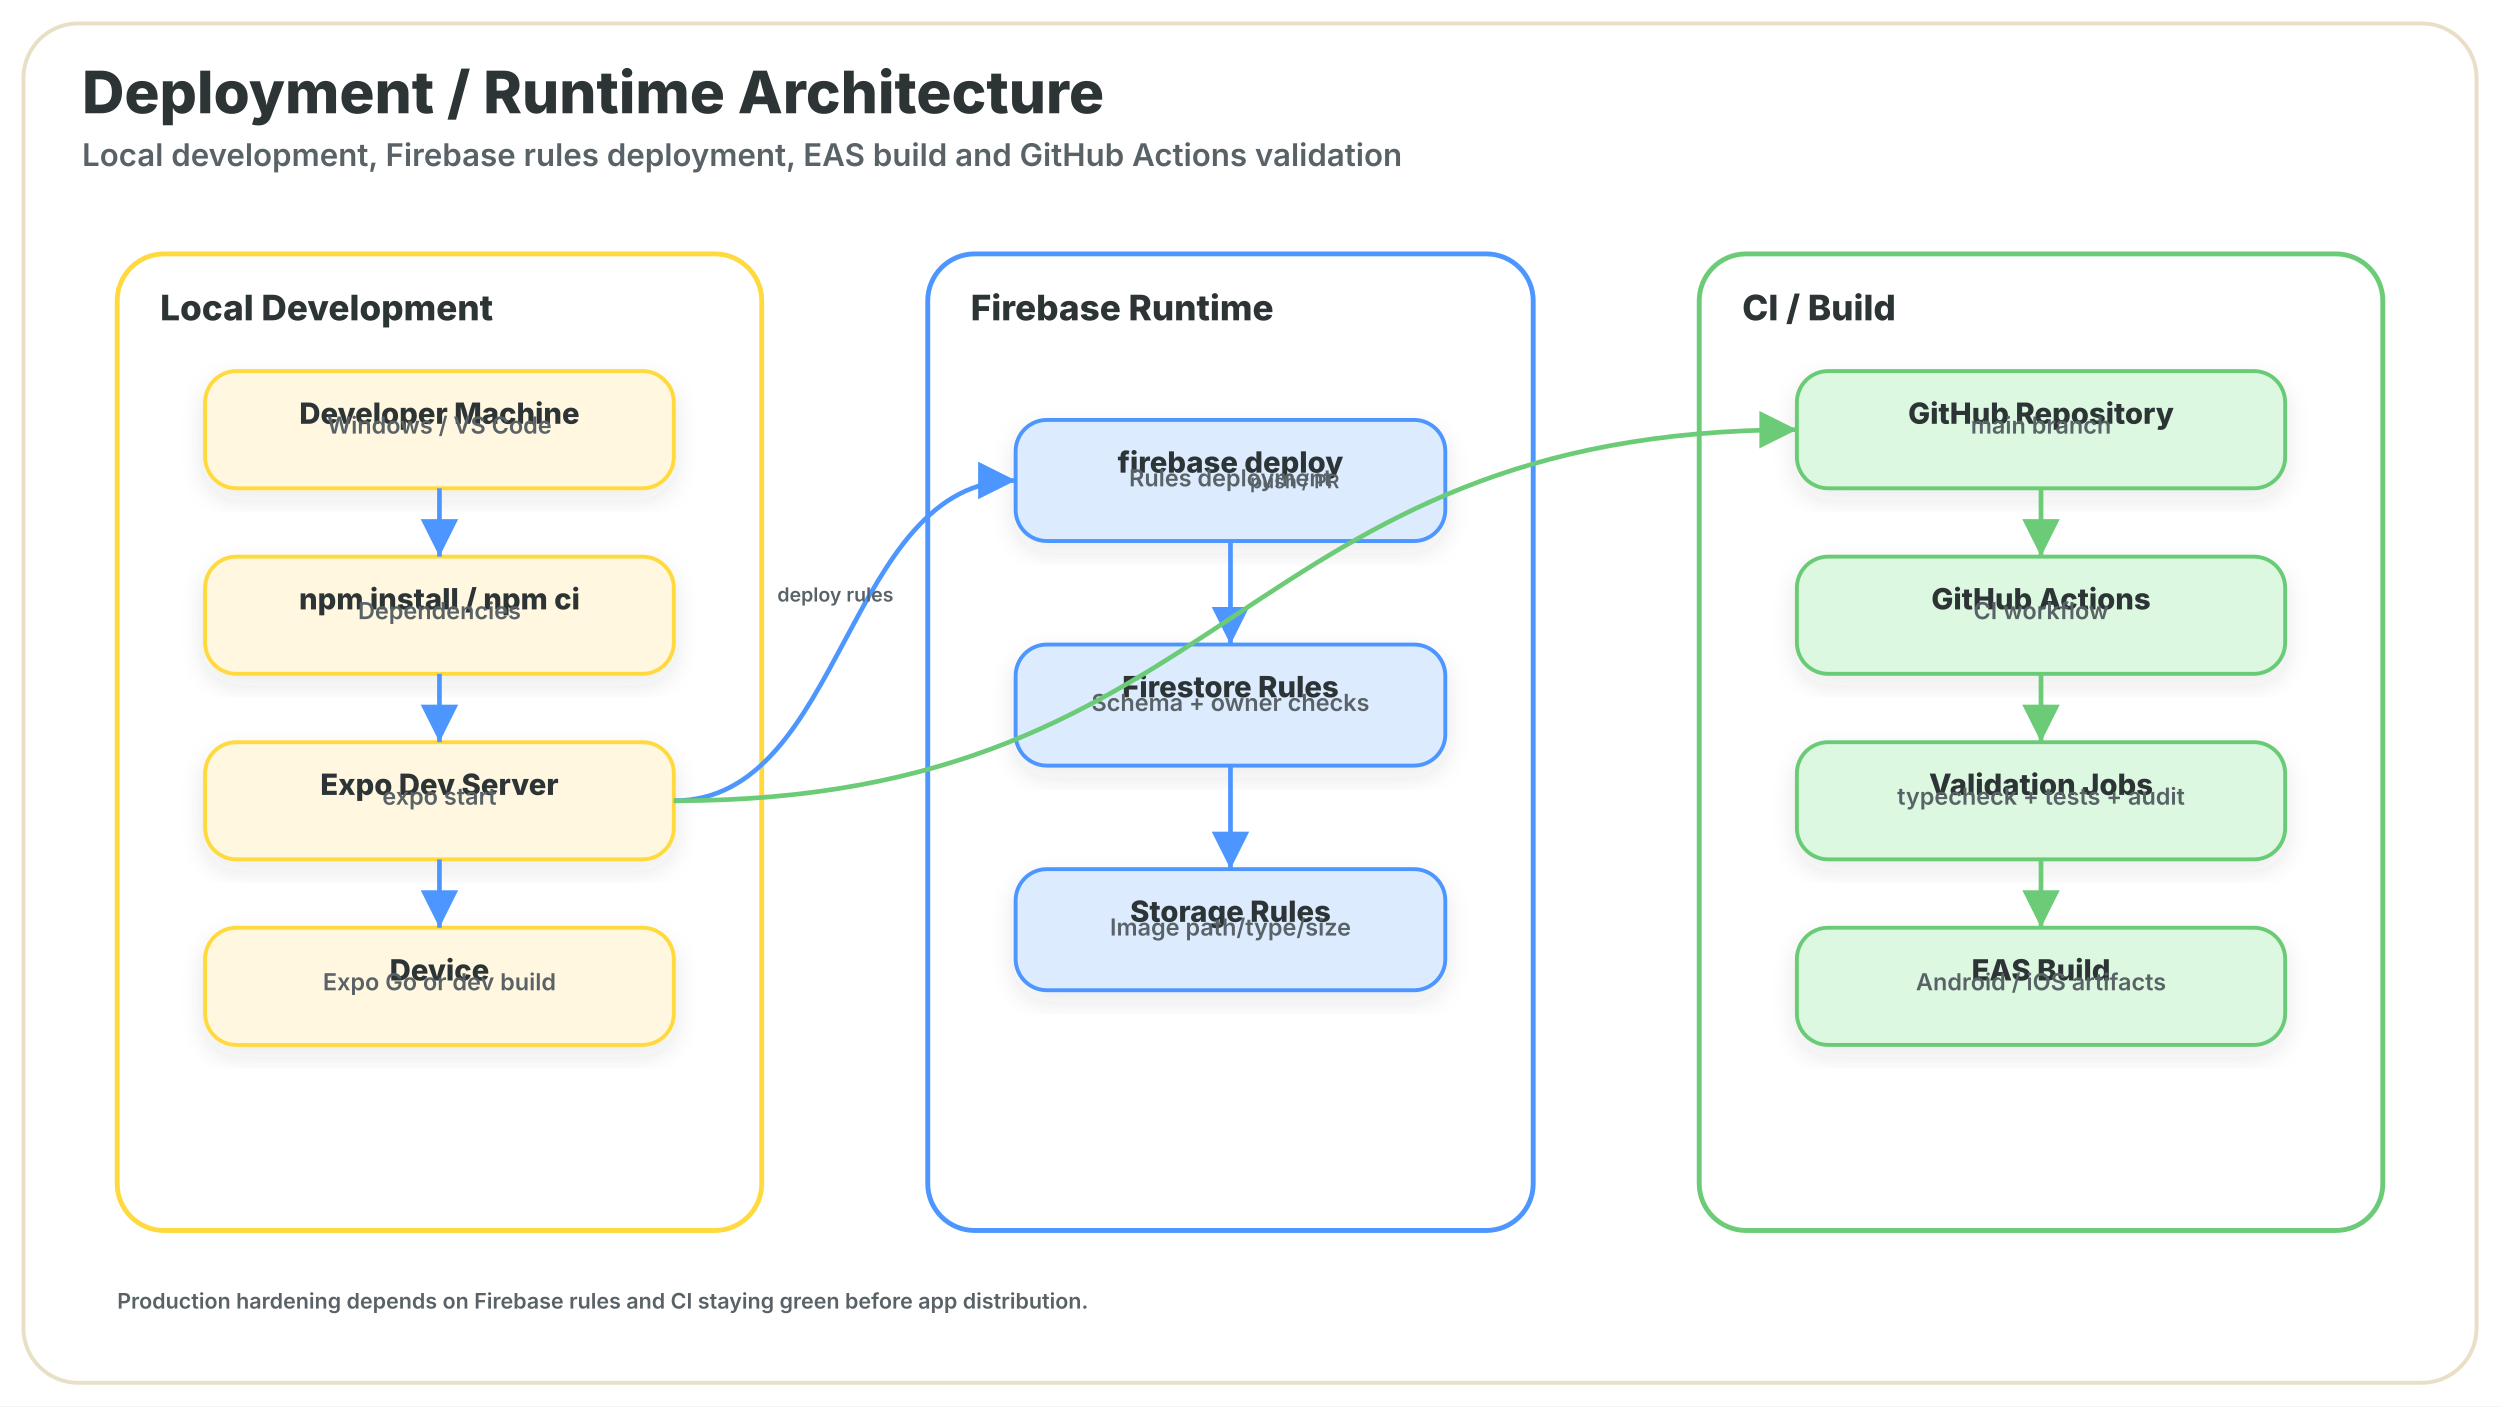
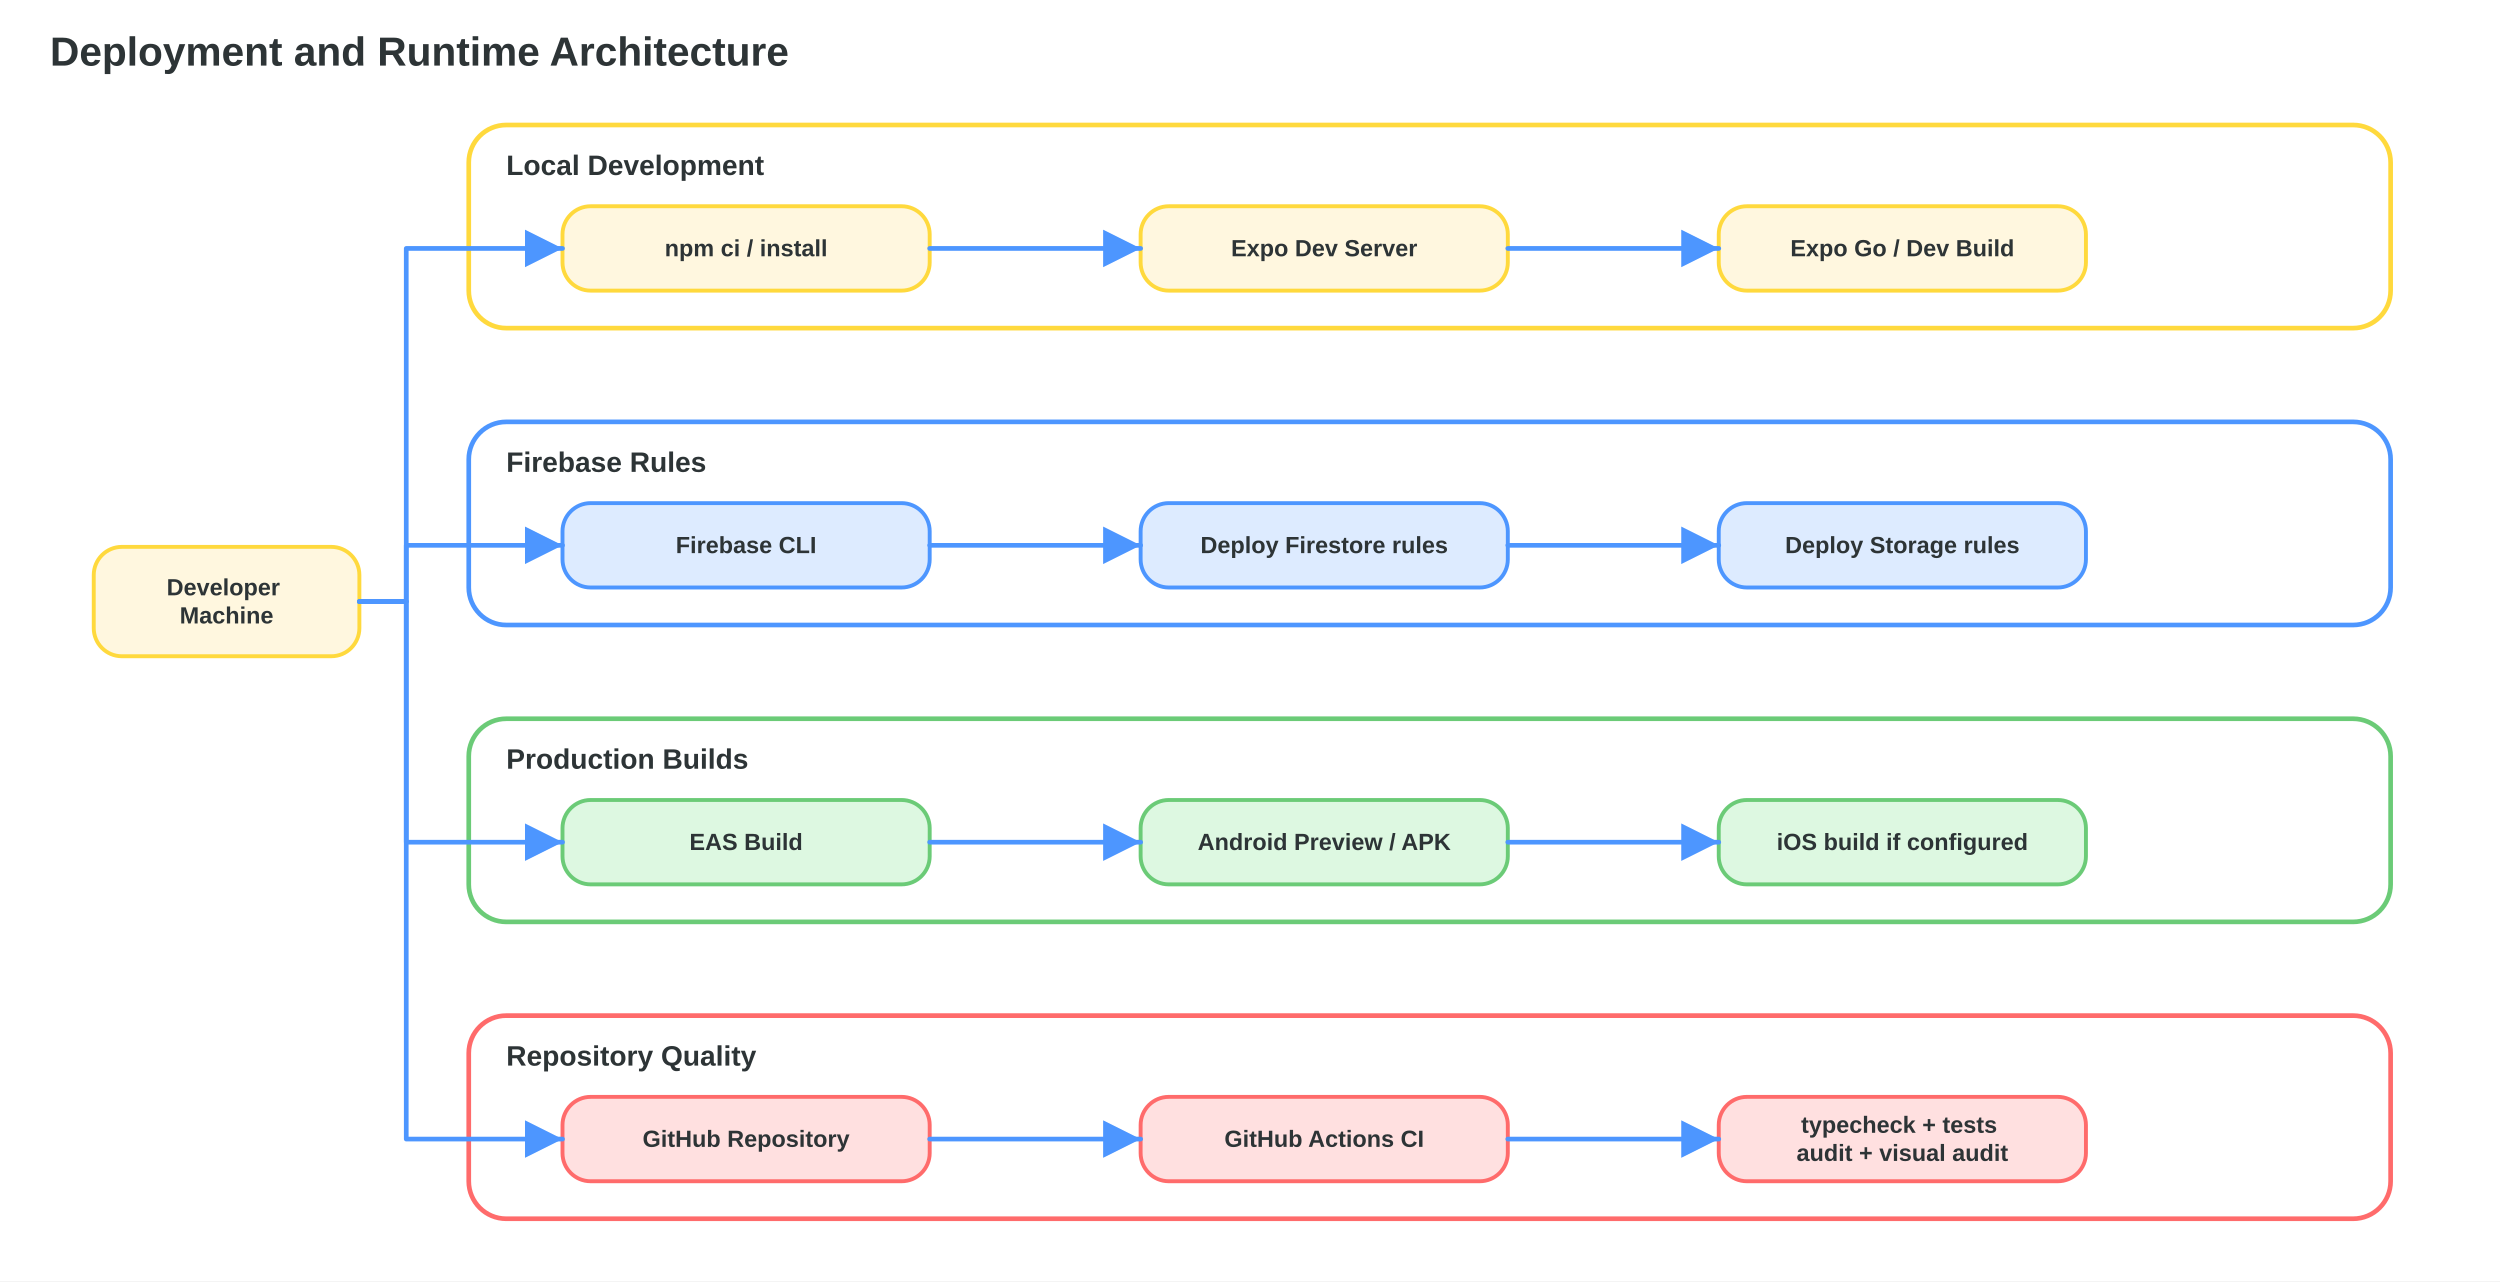
- <svg xmlns="http://www.w3.org/2000/svg" width="1280" height="720" viewBox="0 0 1280 720" role="img" aria-label="Deployment / Runtime Architecture">
-   <rect width="1280" height="720" fill="#FFFFFF" />
+ <svg xmlns="http://www.w3.org/2000/svg" width="1600" height="820" viewBox="0 0 1600 820" role="img" aria-label="Deployment and Runtime Architecture">
  <defs>
-     <filter id="shadow" x="-20%" y="-20%" width="140%" height="140%">
-       <feDropShadow dx="0" dy="5" stdDeviation="6" flood-color="#2D3436" flood-opacity="0.10" />
-     </filter>
    <marker id="arrow" markerWidth="12" markerHeight="12" refX="10" refY="6" orient="auto" markerUnits="strokeWidth">
      <path d="M2,2 L10,6 L2,10 Z" fill="#4D96FF" />
    </marker>
-     <marker id="arrowGreen" markerWidth="12" markerHeight="12" refX="10" refY="6" orient="auto" markerUnits="strokeWidth">
-       <path d="M2,2 L10,6 L2,10 Z" fill="#6BCB77" />
-     </marker>
-     <marker id="arrowRed" markerWidth="12" markerHeight="12" refX="10" refY="6" orient="auto" markerUnits="strokeWidth">
-       <path d="M2,2 L10,6 L2,10 Z" fill="#FF6B6B" />
-     </marker>
+     <style>
+     .title { font: 700 26px Arial, Helvetica, sans-serif; fill: #2D3436; }
+     .panel-title { font: 700 18px Arial, Helvetica, sans-serif; fill: #2D3436; }
+     .box-text { font: 600 15px Arial, Helvetica, sans-serif; fill: #2D3436; }
+     .small-text { font: 600 13px Arial, Helvetica, sans-serif; fill: #586267; }
+     .edge-label { font: 600 12px Arial, Helvetica, sans-serif; fill: #586267; }
+     .arrow { fill: none; stroke: #4D96FF; stroke-width: 3; stroke-linecap: round; stroke-linejoin: round; marker-end: url(#arrow); }
+     .arrow-soft { fill: none; stroke: #4D96FF; stroke-width: 2.4; stroke-linecap: round; stroke-linejoin: round; marker-end: url(#arrow); stroke-dasharray: 8 6; }
+     .relation { fill: none; stroke: #4D96FF; stroke-width: 2.6; stroke-linecap: round; stroke-linejoin: round; }
+   </style>
  </defs>
-   <style>
-   .title { font-family: Inter, Nunito, Arial, sans-serif; font-size: 30px; font-weight: 800; fill: #2D3436; }
-   .subtitle { font-family: Inter, Nunito, Arial, sans-serif; font-size: 16px; font-weight: 600; fill: #586267; }
-   .group-title { font-family: Inter, Nunito, Arial, sans-serif; font-size: 18px; font-weight: 800; fill: #2D3436; }
-   .box-title { font-family: Inter, Nunito, Arial, sans-serif; font-size: 15px; font-weight: 800; fill: #2D3436; }
-   .box-text { font-family: Inter, Nunito, Arial, sans-serif; font-size: 12px; font-weight: 600; fill: #586267; }
-   .small { font-family: Inter, Nunito, Arial, sans-serif; font-size: 11px; font-weight: 600; fill: #586267; }
-   .tiny { font-family: Inter, Nunito, Arial, sans-serif; font-size: 10px; font-weight: 600; fill: #586267; }
-   .arrow { stroke: #4D96FF; stroke-width: 2.4; fill: none; marker-end: url(#arrow); }
-   .arrow-green { stroke: #6BCB77; stroke-width: 2.4; fill: none; marker-end: url(#arrowGreen); }
-   .arrow-red { stroke: #FF6B6B; stroke-width: 2.4; fill: none; marker-end: url(#arrowRed); }
-   .dash { stroke-dasharray: 7 5; }
- </style>
-   <rect x="12" y="12" width="1256" height="696" rx="28" fill="#FFFFFF" stroke="#E9DFC7" stroke-width="2" />
-   <text x="42" y="58" class="title">Deployment / Runtime Architecture</text>
-   <text x="42" y="85" class="subtitle">Local development, Firebase rules deployment, EAS build and GitHub Actions validation</text>
-   <rect x="60" y="130" width="330" height="500" rx="24" fill="#FFFFFF" stroke="#FFD93D" stroke-width="2.5" />
-   <text x="82" y="164" class="group-title">Local Development</text>
-   <rect x="475" y="130" width="310" height="500" rx="24" fill="#FFFFFF" stroke="#4D96FF" stroke-width="2.5" />
-   <text x="497" y="164" class="group-title">Firebase Runtime</text>
-   <rect x="870" y="130" width="350" height="500" rx="24" fill="#FFFFFF" stroke="#6BCB77" stroke-width="2.5" />
-   <text x="892" y="164" class="group-title">CI / Build</text>
-   <rect x="105" y="190" width="240" height="60" rx="16" fill="#FFF7DF" stroke="#FFD93D" stroke-width="2" filter="url(#shadow)" />
-   <text x="225.0" y="217" text-anchor="middle" class="box-title">Developer Machine</text>
-   <text x="225.0" y="222" text-anchor="middle" class="box-text">Windows / VS Code</text>
-   <rect x="105" y="285" width="240" height="60" rx="16" fill="#FFF7DF" stroke="#FFD93D" stroke-width="2" filter="url(#shadow)" />
-   <text x="225.0" y="312" text-anchor="middle" class="box-title">npm install / npm ci</text>
-   <text x="225.0" y="317" text-anchor="middle" class="box-text">Dependencies</text>
-   <rect x="105" y="380" width="240" height="60" rx="16" fill="#FFF7DF" stroke="#FFD93D" stroke-width="2" filter="url(#shadow)" />
-   <text x="225.0" y="407" text-anchor="middle" class="box-title">Expo Dev Server</text>
-   <text x="225.0" y="412" text-anchor="middle" class="box-text">expo start</text>
-   <rect x="105" y="475" width="240" height="60" rx="16" fill="#FFF7DF" stroke="#FFD93D" stroke-width="2" filter="url(#shadow)" />
-   <text x="225.0" y="502" text-anchor="middle" class="box-title">Device</text>
-   <text x="225.0" y="507" text-anchor="middle" class="box-text">Expo Go or dev build</text>
-   <rect x="520" y="215" width="220" height="62" rx="16" fill="#DDEBFF" stroke="#4D96FF" stroke-width="2" filter="url(#shadow)" />
-   <text x="630.0" y="242" text-anchor="middle" class="box-title">firebase deploy</text>
-   <text x="630.0" y="249" text-anchor="middle" class="box-text">Rules deployment</text>
-   <rect x="520" y="330" width="220" height="62" rx="16" fill="#DDEBFF" stroke="#4D96FF" stroke-width="2" filter="url(#shadow)" />
-   <text x="630.0" y="357" text-anchor="middle" class="box-title">Firestore Rules</text>
-   <text x="630.0" y="364" text-anchor="middle" class="box-text">Schema + owner checks</text>
-   <rect x="520" y="445" width="220" height="62" rx="16" fill="#DDEBFF" stroke="#4D96FF" stroke-width="2" filter="url(#shadow)" />
-   <text x="630.0" y="472" text-anchor="middle" class="box-title">Storage Rules</text>
-   <text x="630.0" y="479" text-anchor="middle" class="box-text">Image path/type/size</text>
-   <rect x="920" y="190" width="250" height="60" rx="16" fill="#DDF8E1" stroke="#6BCB77" stroke-width="2" filter="url(#shadow)" />
-   <text x="1045.0" y="217" text-anchor="middle" class="box-title">GitHub Repository</text>
-   <text x="1045.0" y="222" text-anchor="middle" class="box-text">main branch</text>
-   <rect x="920" y="285" width="250" height="60" rx="16" fill="#DDF8E1" stroke="#6BCB77" stroke-width="2" filter="url(#shadow)" />
-   <text x="1045.0" y="312" text-anchor="middle" class="box-title">GitHub Actions</text>
-   <text x="1045.0" y="317" text-anchor="middle" class="box-text">CI workflow</text>
-   <rect x="920" y="380" width="250" height="60" rx="16" fill="#DDF8E1" stroke="#6BCB77" stroke-width="2" filter="url(#shadow)" />
-   <text x="1045.0" y="407" text-anchor="middle" class="box-title">Validation Jobs</text>
-   <text x="1045.0" y="412" text-anchor="middle" class="box-text">typecheck + tests + audit</text>
-   <rect x="920" y="475" width="250" height="60" rx="16" fill="#DDF8E1" stroke="#6BCB77" stroke-width="2" filter="url(#shadow)" />
-   <text x="1045.0" y="502" text-anchor="middle" class="box-title">EAS Build</text>
-   <text x="1045.0" y="507" text-anchor="middle" class="box-text">Android / iOS artifacts</text>
-   <line x1="225" y1="250" x2="225" y2="285" class="arrow" />
-   <line x1="225" y1="345" x2="225" y2="380" class="arrow" />
-   <line x1="225" y1="440" x2="225" y2="475" class="arrow" />
-   <line x1="630" y1="277" x2="630" y2="330" class="arrow" />
-   <line x1="630" y1="392" x2="630" y2="445" class="arrow" />
-   <line x1="1045" y1="250" x2="1045" y2="285" class="arrow-green" />
-   <line x1="1045" y1="345" x2="1045" y2="380" class="arrow-green" />
-   <line x1="1045" y1="440" x2="1045" y2="475" class="arrow-green" />
-   <path d="M345,410 C432.5,410 432.5,246 520,246" class="arrow" />
-   <text x="398" y="308" class="tiny">deploy rules</text>
-   <path d="M345,410 C632.5,410 632.5,220 920,220" class="arrow-green" />
-   <text x="640" y="250" class="tiny">push / PR</text>
-   <text x="60" y="670" class="small">Production hardening depends on Firebase rules and CI staying green before app distribution.</text>
+   <rect x="0" y="0" width="1600" height="820" fill="#FFFFFF" />
+   <text x="32" y="42" class="title" text-anchor="start">Deployment and Runtime Architecture</text>
+   <rect x="60" y="350" width="170" height="70" rx="18" fill="#FFF7DF" stroke="#FFD93D" stroke-width="2.5" />
+   <text x="145.0" y="381.0" class="box-text" text-anchor="middle">
+     <tspan x="145.0" dy="0">Developer</tspan>
+     <tspan x="145.0" dy="18">Machine</tspan>
+   </text>
+   <rect x="300" y="80" width="1230" height="130" rx="24" fill="#FFFFFF" stroke="#FFD93D" stroke-width="3" />
+   <text x="324" y="112" class="panel-title" text-anchor="start">Local Development</text>
+   <rect x="360" y="132" width="235" height="54" rx="18" fill="#FFF7DF" stroke="#FFD93D" stroke-width="2.5" />
+   <text x="477.5" y="164.0" class="box-text" text-anchor="middle">
+     <tspan x="477.5" dy="0">npm ci / install</tspan>
+   </text>
+   <rect x="730" y="132" width="235" height="54" rx="18" fill="#FFF7DF" stroke="#FFD93D" stroke-width="2.5" />
+   <text x="847.5" y="164.0" class="box-text" text-anchor="middle">
+     <tspan x="847.5" dy="0">Expo Dev Server</tspan>
+   </text>
+   <path class="arrow" d="M 595 159 L 730 159" />
+   <rect x="1100" y="132" width="235" height="54" rx="18" fill="#FFF7DF" stroke="#FFD93D" stroke-width="2.5" />
+   <text x="1217.5" y="164.0" class="box-text" text-anchor="middle">
+     <tspan x="1217.5" dy="0">Expo Go / Dev Build</tspan>
+   </text>
+   <path class="arrow" d="M 965 159 L 1100 159" />
+   <path class="arrow" d="M 230 385 L 260 385 L 260 159 L 360 159" />
+   <rect x="300" y="270" width="1230" height="130" rx="24" fill="#FFFFFF" stroke="#4D96FF" stroke-width="3" />
+   <text x="324" y="302" class="panel-title" text-anchor="start">Firebase Rules</text>
+   <rect x="360" y="322" width="235" height="54" rx="18" fill="#DDEBFF" stroke="#4D96FF" stroke-width="2.5" />
+   <text x="477.5" y="354.0" class="box-text" text-anchor="middle">
+     <tspan x="477.5" dy="0">Firebase CLI</tspan>
+   </text>
+   <rect x="730" y="322" width="235" height="54" rx="18" fill="#DDEBFF" stroke="#4D96FF" stroke-width="2.5" />
+   <text x="847.5" y="354.0" class="box-text" text-anchor="middle">
+     <tspan x="847.5" dy="0">Deploy Firestore rules</tspan>
+   </text>
+   <path class="arrow" d="M 595 349 L 730 349" />
+   <rect x="1100" y="322" width="235" height="54" rx="18" fill="#DDEBFF" stroke="#4D96FF" stroke-width="2.5" />
+   <text x="1217.5" y="354.0" class="box-text" text-anchor="middle">
+     <tspan x="1217.5" dy="0">Deploy Storage rules</tspan>
+   </text>
+   <path class="arrow" d="M 965 349 L 1100 349" />
+   <path class="arrow" d="M 230 385 L 260 385 L 260 349 L 360 349" />
+   <rect x="300" y="460" width="1230" height="130" rx="24" fill="#FFFFFF" stroke="#6BCB77" stroke-width="3" />
+   <text x="324" y="492" class="panel-title" text-anchor="start">Production Builds</text>
+   <rect x="360" y="512" width="235" height="54" rx="18" fill="#DDF8E1" stroke="#6BCB77" stroke-width="2.5" />
+   <text x="477.5" y="544.0" class="box-text" text-anchor="middle">
+     <tspan x="477.5" dy="0">EAS Build</tspan>
+   </text>
+   <rect x="730" y="512" width="235" height="54" rx="18" fill="#DDF8E1" stroke="#6BCB77" stroke-width="2.5" />
+   <text x="847.5" y="544.0" class="box-text" text-anchor="middle">
+     <tspan x="847.5" dy="0">Android Preview / APK</tspan>
+   </text>
+   <path class="arrow" d="M 595 539 L 730 539" />
+   <rect x="1100" y="512" width="235" height="54" rx="18" fill="#DDF8E1" stroke="#6BCB77" stroke-width="2.5" />
+   <text x="1217.5" y="544.0" class="box-text" text-anchor="middle">
+     <tspan x="1217.5" dy="0">iOS build if configured</tspan>
+   </text>
+   <path class="arrow" d="M 965 539 L 1100 539" />
+   <path class="arrow" d="M 230 385 L 260 385 L 260 539 L 360 539" />
+   <rect x="300" y="650" width="1230" height="130" rx="24" fill="#FFFFFF" stroke="#FF6B6B" stroke-width="3" />
+   <text x="324" y="682" class="panel-title" text-anchor="start">Repository Quality</text>
+   <rect x="360" y="702" width="235" height="54" rx="18" fill="#FFE0E0" stroke="#FF6B6B" stroke-width="2.5" />
+   <text x="477.5" y="734.0" class="box-text" text-anchor="middle">
+     <tspan x="477.5" dy="0">GitHub Repository</tspan>
+   </text>
+   <rect x="730" y="702" width="235" height="54" rx="18" fill="#FFE0E0" stroke="#FF6B6B" stroke-width="2.5" />
+   <text x="847.5" y="734.0" class="box-text" text-anchor="middle">
+     <tspan x="847.5" dy="0">GitHub Actions CI</tspan>
+   </text>
+   <path class="arrow" d="M 595 729 L 730 729" />
+   <rect x="1100" y="702" width="235" height="54" rx="18" fill="#FFE0E0" stroke="#FF6B6B" stroke-width="2.5" />
+   <text x="1217.5" y="725.0" class="box-text" text-anchor="middle">
+     <tspan x="1217.5" dy="0">typecheck + tests</tspan>
+     <tspan x="1217.5" dy="18">audit + visual audit</tspan>
+   </text>
+   <path class="arrow" d="M 965 729 L 1100 729" />
+   <path class="arrow" d="M 230 385 L 260 385 L 260 729 L 360 729" />
</svg>
